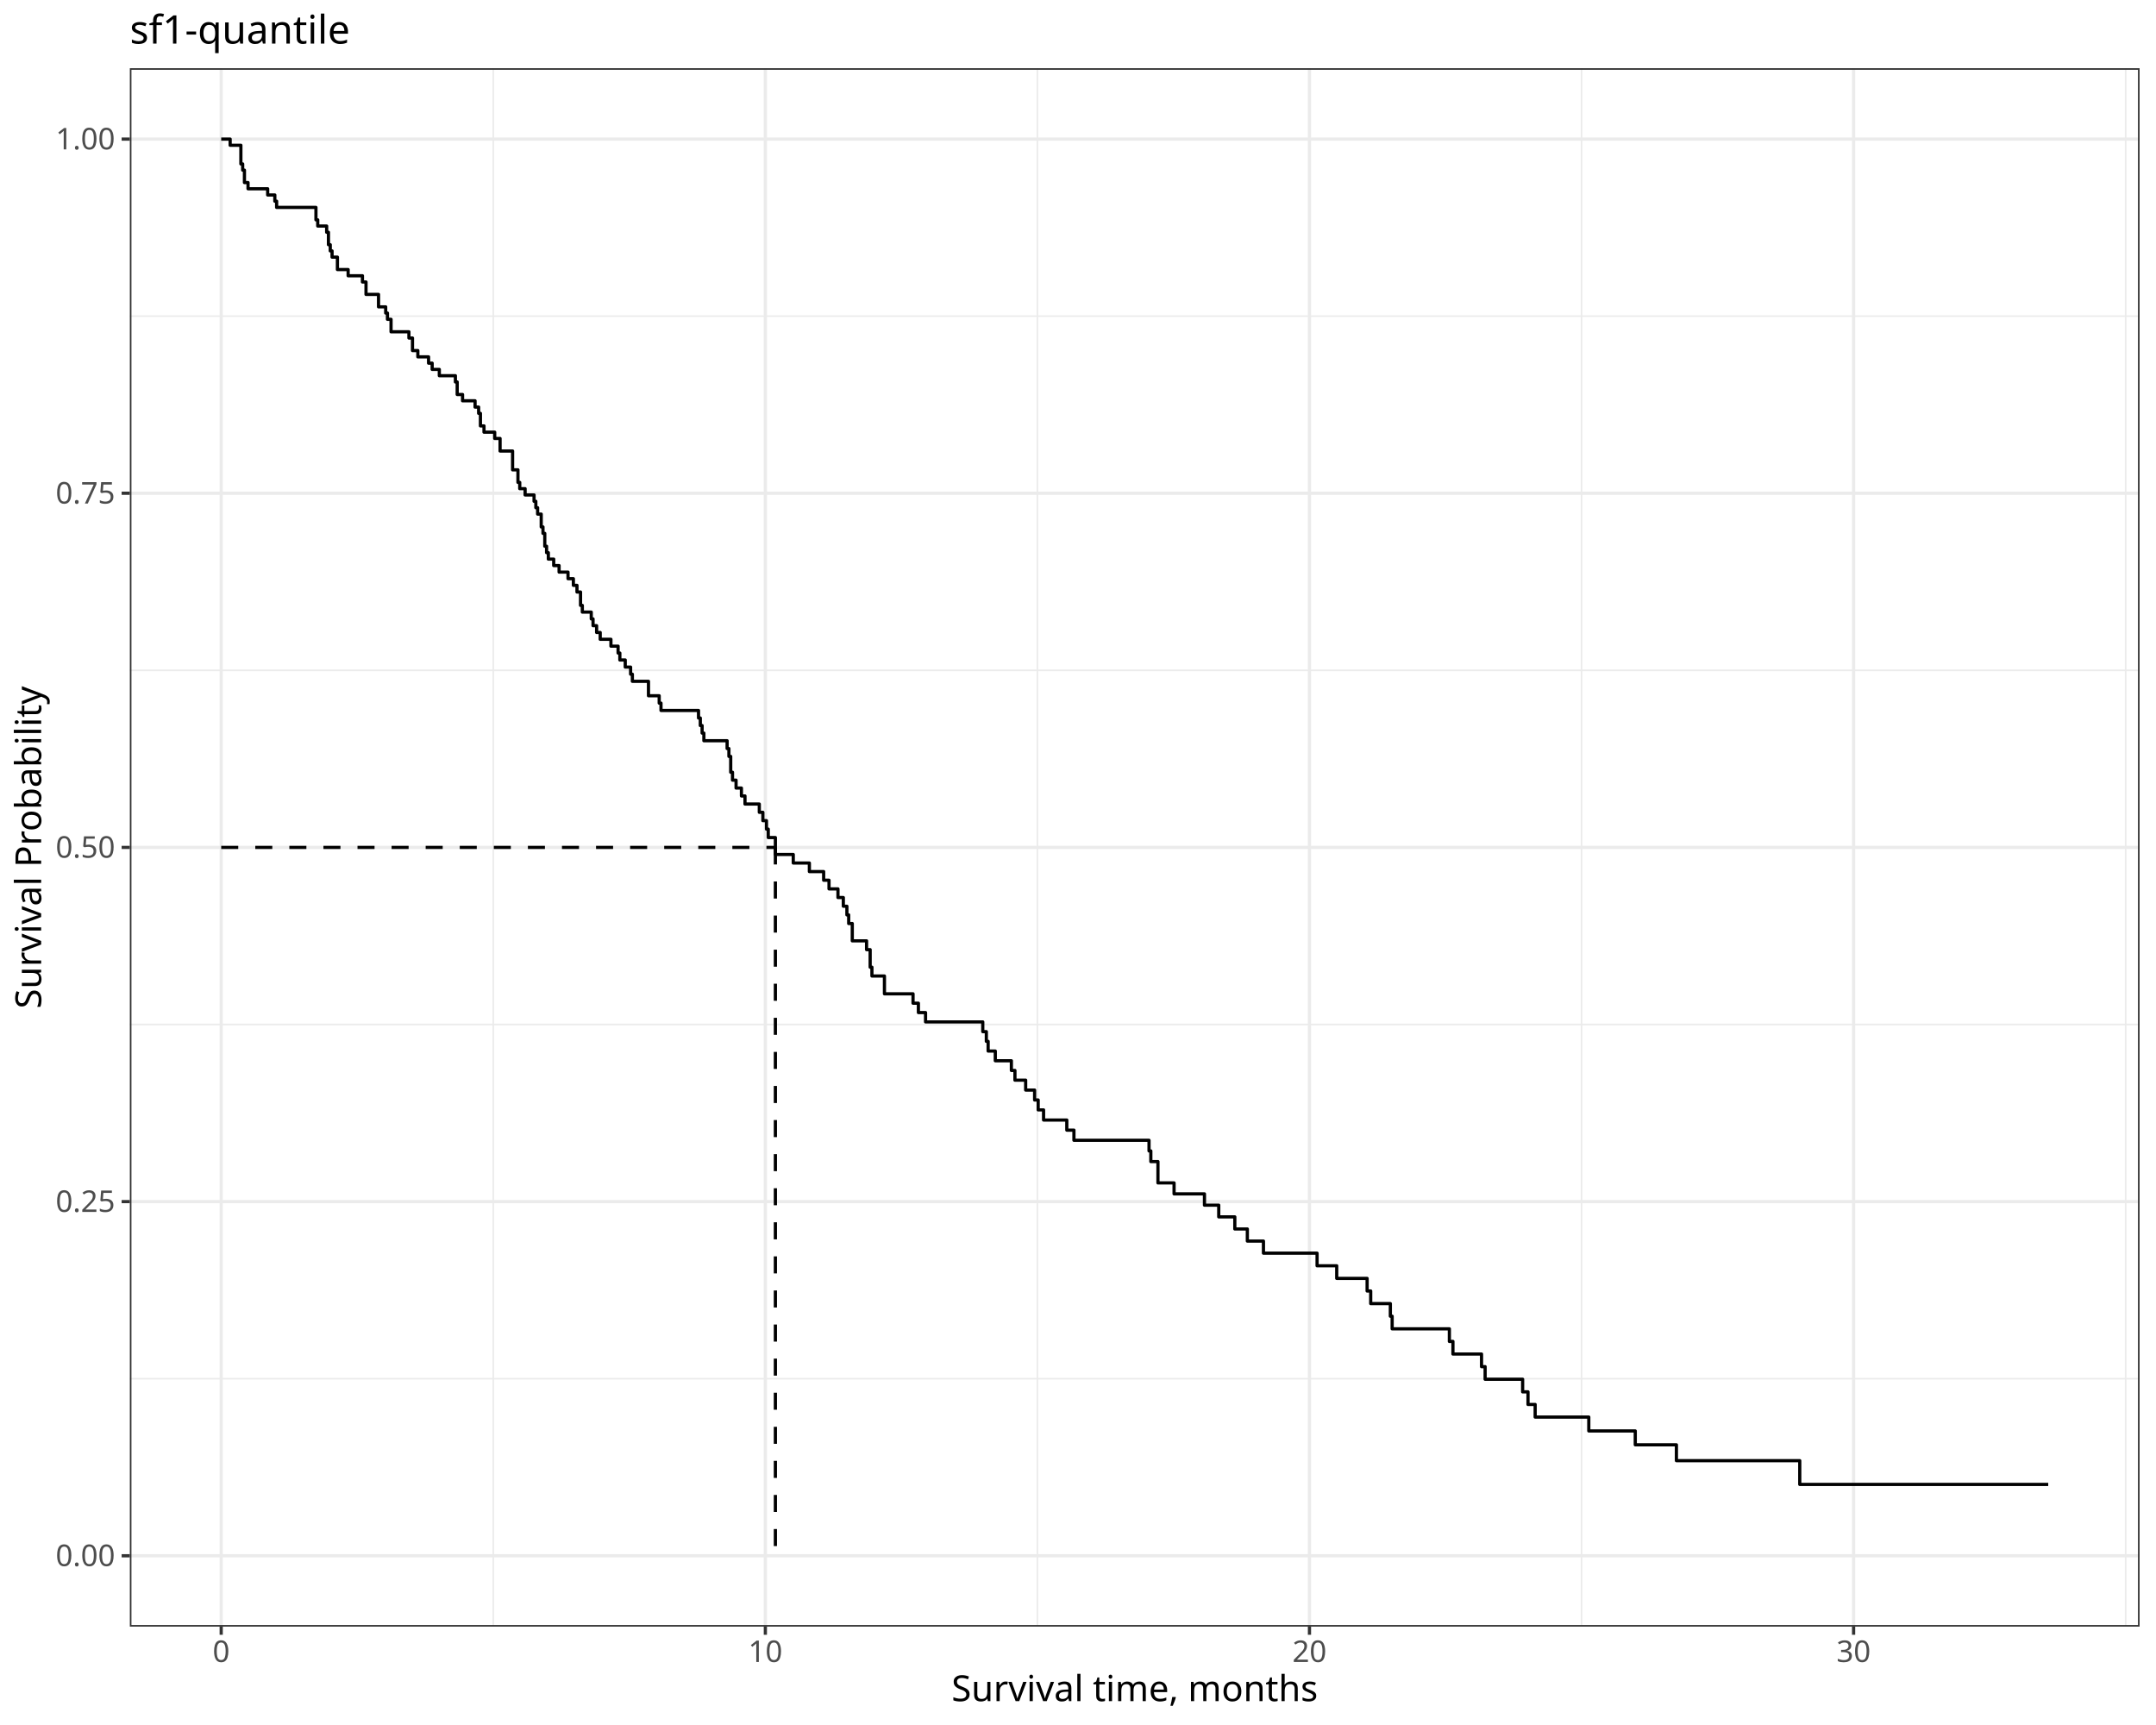
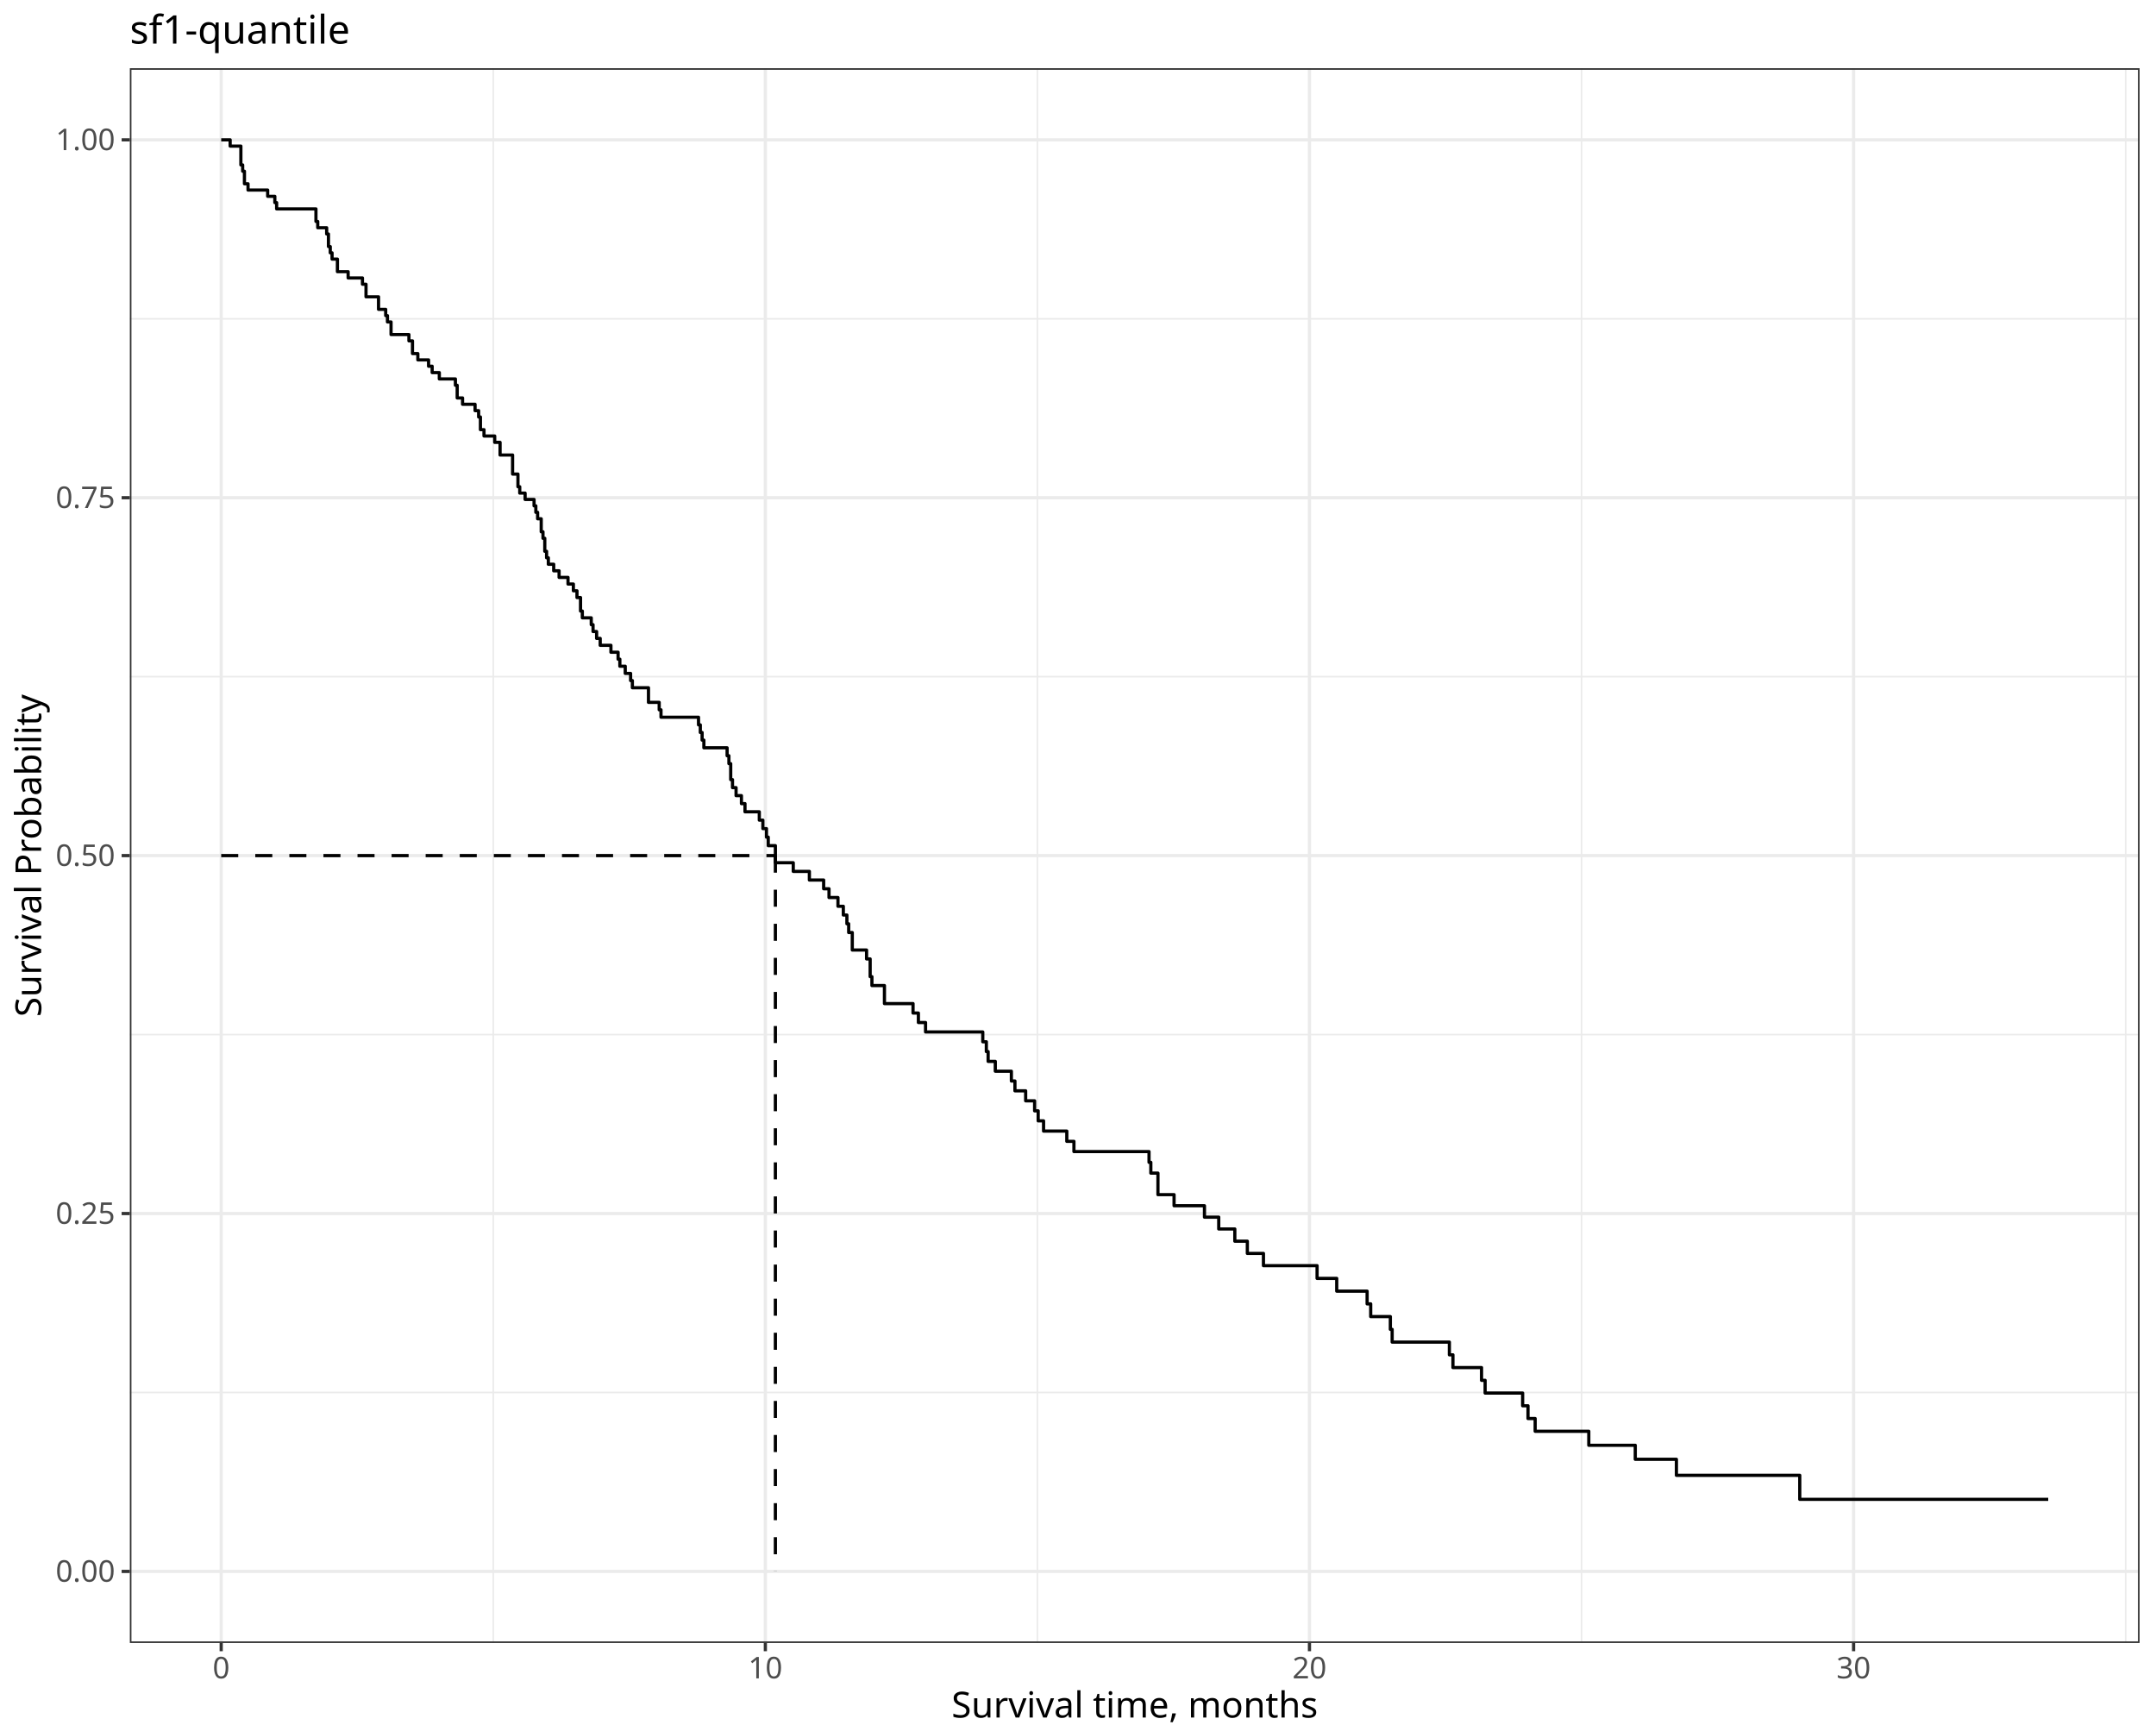
<svg xmlns="http://www.w3.org/2000/svg" class="svglite" data-engine-version="2.0" width="720.00pt" height="576.00pt" viewBox="0 0 720.00 576.00">
  <defs>
    <style type="text/css">
    .svglite line, .svglite polyline, .svglite polygon, .svglite path, .svglite rect, .svglite circle {
      fill: none;
      stroke: #000000;
      stroke-linecap: round;
      stroke-linejoin: round;
      stroke-miterlimit: 10.00;
    }
  </style>
  </defs>
  <rect width="100%" height="100%" style="stroke: none; fill: #FFFFFF;" />
  <defs>
    <clipPath id="cpMC4wMHw3MjAuMDB8MC4wMHw1NzYuMDA=">
      <rect x="0.00" y="0.00" width="720.00" height="576.00" />
    </clipPath>
  </defs>
  <g clip-path="url(#cpMC4wMHw3MjAuMDB8MC4wMHw1NzYuMDA=)">
    <rect x="0.00" y="0.00" width="720.00" height="576.00" style="stroke-width: 1.07; stroke: #FFFFFF; fill: #FFFFFF;" />
  </g>
  <defs>
-     <clipPath id="cpNDMuMzZ8NzE0LjUyfDIyLjc4fDU0My4xNA==">
-       <rect x="43.36" y="22.78" width="671.16" height="520.36" />
+     <clipPath id="cpNDMuMzZ8NzE0LjUyfDIyLjc4fDU0OC42Mg==">
+       <rect x="43.36" y="22.78" width="671.16" height="525.84" />
    </clipPath>
  </defs>
-   <g clip-path="url(#cpNDMuMzZ8NzE0LjUyfDIyLjc4fDU0My4xNA==)">
-     <rect x="43.36" y="22.78" width="671.16" height="520.36" style="stroke-width: 1.07; stroke: none; fill: #FFFFFF;" />
-     <polyline points="43.36,460.36 714.52,460.36 " style="stroke-width: 0.53; stroke: #EBEBEB; stroke-linecap: butt;" />
-     <polyline points="43.36,342.09 714.52,342.09 " style="stroke-width: 0.53; stroke: #EBEBEB; stroke-linecap: butt;" />
-     <polyline points="43.36,223.83 714.52,223.83 " style="stroke-width: 0.53; stroke: #EBEBEB; stroke-linecap: butt;" />
-     <polyline points="43.36,105.57 714.52,105.57 " style="stroke-width: 0.53; stroke: #EBEBEB; stroke-linecap: butt;" />
-     <polyline points="164.73,543.14 164.73,22.78 " style="stroke-width: 0.53; stroke: #EBEBEB; stroke-linecap: butt;" />
-     <polyline points="346.44,543.14 346.44,22.78 " style="stroke-width: 0.53; stroke: #EBEBEB; stroke-linecap: butt;" />
-     <polyline points="528.16,543.14 528.16,22.78 " style="stroke-width: 0.53; stroke: #EBEBEB; stroke-linecap: butt;" />
-     <polyline points="709.87,543.14 709.87,22.78 " style="stroke-width: 0.53; stroke: #EBEBEB; stroke-linecap: butt;" />
-     <polyline points="43.36,519.49 714.52,519.49 " style="stroke-width: 1.07; stroke: #EBEBEB; stroke-linecap: butt;" />
-     <polyline points="43.36,401.23 714.52,401.23 " style="stroke-width: 1.07; stroke: #EBEBEB; stroke-linecap: butt;" />
-     <polyline points="43.36,282.96 714.52,282.96 " style="stroke-width: 1.07; stroke: #EBEBEB; stroke-linecap: butt;" />
-     <polyline points="43.36,164.70 714.52,164.70 " style="stroke-width: 1.07; stroke: #EBEBEB; stroke-linecap: butt;" />
-     <polyline points="43.36,46.44 714.52,46.44 " style="stroke-width: 1.07; stroke: #EBEBEB; stroke-linecap: butt;" />
-     <polyline points="73.87,543.14 73.87,22.78 " style="stroke-width: 1.07; stroke: #EBEBEB; stroke-linecap: butt;" />
-     <polyline points="255.59,543.14 255.59,22.78 " style="stroke-width: 1.07; stroke: #EBEBEB; stroke-linecap: butt;" />
-     <polyline points="437.30,543.14 437.30,22.78 " style="stroke-width: 1.07; stroke: #EBEBEB; stroke-linecap: butt;" />
-     <polyline points="619.01,543.14 619.01,22.78 " style="stroke-width: 1.07; stroke: #EBEBEB; stroke-linecap: butt;" />
-     <polyline points="73.87,46.44 76.86,46.44 76.86,48.51 80.44,48.51 80.44,54.74 81.04,54.74 81.04,56.81 81.63,56.81 81.63,60.96 82.83,60.96 82.83,63.03 89.39,63.03 89.39,65.11 91.78,65.11 91.78,67.18 92.38,67.18 92.38,69.26 105.51,69.26 105.51,73.41 106.11,73.41 106.11,75.48 109.09,75.48 109.09,77.56 109.69,77.56 109.69,81.71 110.29,81.71 110.29,83.78 110.89,83.78 110.89,85.86 112.68,85.86 112.68,90.01 116.26,90.01 116.26,92.08 121.04,92.08 121.04,94.16 122.23,94.16 122.23,98.31 126.41,98.31 126.41,102.46 128.80,102.46 128.80,104.53 129.39,104.53 129.39,106.62 130.59,106.62 130.59,110.79 136.56,110.79 136.56,112.87 137.75,112.87 137.75,117.06 139.54,117.06 139.54,119.16 143.12,119.16 143.12,121.26 144.32,121.26 144.32,123.35 146.71,123.35 146.71,125.45 152.08,125.45 152.08,127.54 152.68,127.54 152.68,131.73 154.47,131.73 154.47,133.83 158.65,133.83 158.65,135.93 159.84,135.93 159.84,138.02 160.44,138.02 160.44,142.21 161.63,142.21 161.63,144.31 165.21,144.31 165.21,146.41 167.00,146.41 167.00,150.60 171.18,150.60 171.18,156.89 172.97,156.89 172.97,161.08 173.57,161.08 173.57,163.17 175.36,163.17 175.36,165.27 177.15,165.27 177.15,165.27 177.75,165.27 177.75,165.27 178.35,165.27 178.35,167.39 178.94,167.39 178.94,169.53 179.54,169.53 179.54,171.66 180.74,171.66 180.74,175.95 181.33,175.95 181.33,178.10 181.93,178.10 181.93,182.39 182.53,182.39 182.53,184.54 183.12,184.54 183.12,186.69 184.32,186.69 184.32,186.69 184.91,186.69 184.91,188.85 186.11,188.85 186.11,188.85 186.71,188.85 186.71,191.03 187.90,191.03 187.90,191.03 188.50,191.03 188.50,191.03 189.69,191.03 189.69,193.23 190.88,193.23 190.88,193.23 191.48,193.23 191.48,195.45 192.68,195.45 192.68,197.68 193.87,197.68 193.87,202.15 194.47,202.15 194.47,204.39 195.06,204.39 195.06,204.39 197.45,204.39 197.45,206.66 198.05,206.66 198.05,208.92 199.24,208.92 199.24,211.19 199.84,211.19 199.84,211.19 200.44,211.19 200.44,213.47 204.02,213.47 204.02,215.76 205.81,215.76 205.81,215.76 206.41,215.76 206.41,218.06 207.00,218.06 207.00,220.38 207.60,220.38 207.60,220.38 208.20,220.38 208.20,220.38 208.80,220.38 208.80,222.75 210.59,222.75 210.59,225.12 211.18,225.12 211.18,227.50 214.17,227.50 214.17,227.50 215.36,227.50 215.36,227.50 216.56,227.50 216.56,232.32 217.15,232.32 217.15,232.32 218.94,232.32 218.94,232.32 220.14,232.32 220.14,234.78 220.74,234.78 220.74,237.23 224.32,237.23 224.32,237.23 228.50,237.23 228.50,237.23 232.68,237.23 232.68,237.23 233.27,237.23 233.27,239.75 233.87,239.75 233.87,242.27 234.47,242.27 234.47,244.79 235.06,244.79 235.06,247.34 236.26,247.34 236.26,247.34 238.65,247.34 238.65,247.34 240.44,247.34 240.44,247.34 242.82,247.34 242.82,249.95 243.42,249.95 243.42,252.57 244.02,252.57 244.02,257.86 244.62,257.86 244.62,260.50 245.81,260.50 245.81,263.14 247.60,263.14 247.60,265.78 248.20,265.78 248.20,265.78 248.79,265.78 248.79,268.48 250.59,268.48 250.59,268.48 252.97,268.48 252.97,268.48 253.57,268.48 253.57,271.24 254.76,271.24 254.76,274.03 255.96,274.03 255.96,276.85 256.56,276.85 256.56,279.67 258.94,279.67 258.94,285.32 261.93,285.32 261.93,285.32 264.91,285.32 264.91,288.17 270.29,288.17 270.29,291.03 272.08,291.03 272.08,291.03 275.06,291.03 275.06,293.92 276.85,293.92 276.85,296.81 279.84,296.81 279.84,299.70 281.63,299.70 281.63,302.60 282.82,302.60 282.82,305.49 283.42,305.49 283.42,308.38 284.62,308.38 284.62,314.16 286.41,314.16 286.41,314.16 289.39,314.16 289.39,317.10 290.59,317.10 290.59,322.96 291.18,322.96 291.18,325.90 295.36,325.90 295.36,331.85 298.35,331.85 298.35,331.85 301.93,331.85 301.93,331.85 303.12,331.85 303.12,331.85 304.91,331.85 304.91,334.98 306.70,334.98 306.70,338.11 309.09,338.11 309.09,341.23 315.06,341.23 315.06,341.23 320.44,341.23 320.44,341.23 328.20,341.23 328.20,344.48 329.39,344.48 329.39,347.72 329.99,347.72 329.99,350.96 332.38,350.96 332.38,354.20 337.75,354.20 337.75,357.44 338.94,357.44 338.94,360.68 342.52,360.68 342.52,363.99 345.51,363.99 345.51,367.30 346.70,367.30 346.70,370.61 347.30,370.61 347.30,370.61 348.50,370.61 348.50,373.99 356.26,373.99 356.26,377.37 358.64,377.37 358.64,380.76 378.94,380.76 378.94,380.76 383.72,380.76 383.72,384.31 384.32,384.31 384.32,387.87 386.70,387.87 386.70,394.99 389.69,394.99 389.69,394.99 392.08,394.99 392.08,398.65 398.05,398.65 398.05,398.65 402.23,398.65 402.23,402.42 402.82,402.42 402.82,402.42 407.00,402.42 407.00,406.33 407.60,406.33 407.60,406.33 412.37,406.33 412.37,410.37 416.55,410.37 416.55,414.41 421.93,414.41 421.93,418.45 424.91,418.45 424.91,418.45 439.84,418.45 439.84,422.66 446.40,422.66 446.40,426.87 456.55,426.87 456.55,431.08 457.75,431.08 457.75,435.29 464.31,435.29 464.31,439.50 464.91,439.50 464.91,443.71 484.02,443.71 484.02,447.92 485.21,447.92 485.21,452.13 494.76,452.13 494.76,456.34 495.96,456.34 495.96,460.55 508.49,460.55 508.49,464.76 510.28,464.76 510.28,468.97 512.67,468.97 512.67,473.18 515.66,473.18 515.66,473.18 530.58,473.18 530.58,477.81 546.10,477.81 546.10,482.44 555.06,482.44 555.06,482.44 559.84,482.44 559.84,487.73 564.01,487.73 564.01,487.73 575.36,487.73 575.36,487.73 601.03,487.73 601.03,495.67 649.98,495.67 649.98,495.67 676.85,495.67 676.85,495.67 684.01,495.67 684.01,495.67 " style="stroke-width: 1.07; stroke-linecap: butt;" />
-     <line x1="258.94" y1="282.96" x2="258.94" y2="519.49" style="stroke-width: 1.07; stroke-dasharray: 5.69,5.69; stroke-linecap: butt;" />
-     <line x1="73.87" y1="282.96" x2="258.94" y2="282.96" style="stroke-width: 1.07; stroke-dasharray: 5.69,5.69; stroke-linecap: butt;" />
-     <rect x="43.36" y="22.78" width="671.16" height="520.36" style="stroke-width: 1.07; stroke: #333333;" />
+   <g clip-path="url(#cpNDMuMzZ8NzE0LjUyfDIyLjc4fDU0OC42Mg==)">
+     <rect x="43.36" y="22.78" width="671.16" height="525.84" style="stroke-width: 1.07; stroke: none; fill: #FFFFFF;" />
+     <polyline points="43.36,464.97 714.52,464.97 " style="stroke-width: 0.53; stroke: #EBEBEB; stroke-linecap: butt;" />
+     <polyline points="43.36,345.46 714.52,345.46 " style="stroke-width: 0.53; stroke: #EBEBEB; stroke-linecap: butt;" />
+     <polyline points="43.36,225.95 714.52,225.95 " style="stroke-width: 0.53; stroke: #EBEBEB; stroke-linecap: butt;" />
+     <polyline points="43.36,106.44 714.52,106.44 " style="stroke-width: 0.53; stroke: #EBEBEB; stroke-linecap: butt;" />
+     <polyline points="164.73,548.62 164.73,22.78 " style="stroke-width: 0.53; stroke: #EBEBEB; stroke-linecap: butt;" />
+     <polyline points="346.44,548.62 346.44,22.78 " style="stroke-width: 0.53; stroke: #EBEBEB; stroke-linecap: butt;" />
+     <polyline points="528.16,548.62 528.16,22.78 " style="stroke-width: 0.53; stroke: #EBEBEB; stroke-linecap: butt;" />
+     <polyline points="709.87,548.62 709.87,22.78 " style="stroke-width: 0.53; stroke: #EBEBEB; stroke-linecap: butt;" />
+     <polyline points="43.36,524.72 714.52,524.72 " style="stroke-width: 1.07; stroke: #EBEBEB; stroke-linecap: butt;" />
+     <polyline points="43.36,405.21 714.52,405.21 " style="stroke-width: 1.07; stroke: #EBEBEB; stroke-linecap: butt;" />
+     <polyline points="43.36,285.70 714.52,285.70 " style="stroke-width: 1.07; stroke: #EBEBEB; stroke-linecap: butt;" />
+     <polyline points="43.36,166.19 714.52,166.19 " style="stroke-width: 1.07; stroke: #EBEBEB; stroke-linecap: butt;" />
+     <polyline points="43.36,46.69 714.52,46.69 " style="stroke-width: 1.07; stroke: #EBEBEB; stroke-linecap: butt;" />
+     <polyline points="73.87,548.62 73.87,22.78 " style="stroke-width: 1.07; stroke: #EBEBEB; stroke-linecap: butt;" />
+     <polyline points="255.59,548.62 255.59,22.78 " style="stroke-width: 1.07; stroke: #EBEBEB; stroke-linecap: butt;" />
+     <polyline points="437.30,548.62 437.30,22.78 " style="stroke-width: 1.07; stroke: #EBEBEB; stroke-linecap: butt;" />
+     <polyline points="619.01,548.62 619.01,22.78 " style="stroke-width: 1.07; stroke: #EBEBEB; stroke-linecap: butt;" />
+     <polyline points="73.87,46.69 76.86,46.69 76.86,48.78 80.44,48.78 80.44,55.07 81.04,55.07 81.04,57.17 81.63,57.17 81.63,61.36 82.83,61.36 82.83,63.46 89.39,63.46 89.39,65.55 91.78,65.55 91.78,67.65 92.38,67.65 92.38,69.75 105.51,69.75 105.51,73.94 106.11,73.94 106.11,76.04 109.09,76.04 109.09,78.13 109.69,78.13 109.69,82.33 110.29,82.33 110.29,84.42 110.89,84.42 110.89,86.52 112.68,86.52 112.68,90.71 116.26,90.71 116.26,92.81 121.04,92.81 121.04,94.91 122.23,94.91 122.23,99.10 126.41,99.10 126.41,103.29 128.80,103.29 128.80,105.39 129.39,105.39 129.39,107.50 130.59,107.50 130.59,111.71 136.56,111.71 136.56,113.82 137.75,113.82 137.75,118.06 139.54,118.06 139.54,120.17 143.12,120.17 143.12,122.29 144.32,122.29 144.32,124.41 146.71,124.41 146.71,126.53 152.08,126.53 152.08,128.65 152.68,128.65 152.68,132.88 154.47,132.88 154.47,135.00 158.65,135.00 158.65,137.12 159.84,137.12 159.84,139.24 160.44,139.24 160.44,143.47 161.63,143.47 161.63,145.59 165.21,145.59 165.21,147.71 167.00,147.71 167.00,151.94 171.18,151.94 171.18,158.30 172.97,158.30 172.97,162.53 173.57,162.53 173.57,164.65 175.36,164.65 175.36,166.77 177.15,166.77 177.15,166.77 177.75,166.77 177.75,166.77 178.35,166.77 178.35,168.91 178.94,168.91 178.94,171.07 179.54,171.07 179.54,173.23 180.74,173.23 180.74,177.57 181.33,177.57 181.33,179.74 181.93,179.74 181.93,184.08 182.53,184.08 182.53,186.25 183.12,186.25 183.12,188.41 184.32,188.41 184.32,188.41 184.91,188.41 184.91,190.60 186.11,190.60 186.11,190.60 186.71,190.60 186.71,192.80 187.90,192.80 187.90,192.80 188.50,192.80 188.50,192.80 189.69,192.80 189.69,195.02 190.88,195.02 190.88,195.02 191.48,195.02 191.48,197.27 192.68,197.27 192.68,199.53 193.87,199.53 193.87,204.04 194.47,204.04 194.47,206.30 195.06,206.30 195.06,206.30 197.45,206.30 197.45,208.59 198.05,208.59 198.05,210.88 199.24,210.88 199.24,213.17 199.84,213.17 199.84,213.17 200.44,213.17 200.44,215.48 204.02,215.48 204.02,217.79 205.81,217.79 205.81,217.79 206.41,217.79 206.41,220.11 207.00,220.11 207.00,222.46 207.60,222.46 207.60,222.46 208.20,222.46 208.20,222.46 208.80,222.46 208.80,224.86 210.59,224.86 210.59,227.25 211.18,227.25 211.18,229.65 214.17,229.65 214.17,229.65 215.36,229.65 215.36,229.65 216.56,229.65 216.56,234.53 217.15,234.53 217.15,234.53 218.94,234.53 218.94,234.53 220.14,234.53 220.14,237.01 220.74,237.01 220.74,239.49 224.32,239.49 224.32,239.49 228.50,239.49 228.50,239.49 232.68,239.49 232.68,239.49 233.27,239.49 233.27,242.04 233.87,242.04 233.87,244.58 234.47,244.58 234.47,247.13 235.06,247.13 235.06,249.70 236.26,249.70 236.26,249.70 238.65,249.70 238.65,249.70 240.44,249.70 240.44,249.70 242.82,249.70 242.82,252.35 243.42,252.35 243.42,254.99 244.02,254.99 244.02,260.33 244.62,260.33 244.62,263.00 245.81,263.00 245.81,265.67 247.60,265.67 247.60,268.34 248.20,268.34 248.20,268.34 248.79,268.34 248.79,271.07 250.59,271.07 250.59,271.07 252.97,271.07 252.97,271.07 253.57,271.07 253.57,273.86 254.76,273.86 254.76,276.68 255.96,276.68 255.96,279.53 256.56,279.53 256.56,282.38 258.94,282.38 258.94,288.08 261.93,288.08 261.93,288.08 264.91,288.08 264.91,290.97 270.29,290.97 270.29,293.85 272.08,293.85 272.08,293.85 275.06,293.85 275.06,296.77 276.85,296.77 276.85,299.70 279.84,299.70 279.84,302.62 281.63,302.62 281.63,305.54 282.82,305.54 282.82,308.46 283.42,308.46 283.42,311.39 284.62,311.39 284.62,317.23 286.41,317.23 286.41,317.23 289.39,317.23 289.39,320.20 290.59,320.20 290.59,326.12 291.18,326.12 291.18,329.09 295.36,329.09 295.36,335.11 298.35,335.11 298.35,335.11 301.93,335.11 301.93,335.11 303.12,335.11 303.12,335.11 304.91,335.11 304.91,338.27 306.70,338.27 306.70,341.43 309.09,341.43 309.09,344.59 315.06,344.59 315.06,344.59 320.44,344.59 320.44,344.59 328.20,344.59 328.20,347.86 329.39,347.86 329.39,351.14 329.99,351.14 329.99,354.41 332.38,354.41 332.38,357.69 337.75,357.69 337.75,360.96 338.94,360.96 338.94,364.24 342.52,364.24 342.52,367.58 345.51,367.58 345.51,370.93 346.70,370.93 346.70,374.27 347.30,374.27 347.30,374.27 348.50,374.27 348.50,377.69 356.26,377.69 356.26,381.11 358.64,381.11 358.64,384.53 378.94,384.53 378.94,384.53 383.72,384.53 383.72,388.12 384.32,388.12 384.32,391.72 386.70,391.72 386.70,398.91 389.69,398.91 389.69,398.91 392.08,398.91 392.08,402.61 398.05,402.61 398.05,402.61 402.23,402.61 402.23,406.42 402.82,406.42 402.82,406.42 407.00,406.42 407.00,410.37 407.60,410.37 407.60,410.37 412.37,410.37 412.37,414.45 416.55,414.45 416.55,418.53 421.93,418.53 421.93,422.62 424.91,422.62 424.91,422.62 439.84,422.62 439.84,426.87 446.40,426.87 446.40,431.13 456.55,431.13 456.55,435.38 457.75,435.38 457.75,439.63 464.31,439.63 464.31,443.89 464.91,443.89 464.91,448.14 484.02,448.14 484.02,452.40 485.21,452.40 485.21,456.65 494.76,456.65 494.76,460.91 495.96,460.91 495.96,465.16 508.49,465.16 508.49,469.41 510.28,469.41 510.28,473.67 512.67,473.67 512.67,477.92 515.66,477.92 515.66,477.92 530.58,477.92 530.58,482.60 546.10,482.60 546.10,487.28 555.06,487.28 555.06,487.28 559.84,487.28 559.84,492.63 564.01,492.63 564.01,492.63 575.36,492.63 575.36,492.63 601.03,492.63 601.03,500.65 649.98,500.65 649.98,500.65 676.85,500.65 676.85,500.65 684.01,500.65 684.01,500.65 " style="stroke-width: 1.07; stroke-linecap: butt;" />
+     <line x1="258.94" y1="285.70" x2="258.94" y2="524.72" style="stroke-width: 1.07; stroke-dasharray: 5.69,5.69; stroke-linecap: butt;" />
+     <line x1="73.87" y1="285.70" x2="258.94" y2="285.70" style="stroke-width: 1.07; stroke-dasharray: 5.69,5.69; stroke-linecap: butt;" />
+     <rect x="43.36" y="22.78" width="671.16" height="525.84" style="stroke-width: 1.07; stroke: #333333;" />
  </g>
  <g clip-path="url(#cpMC4wMHw3MjAuMDB8MC4wMHw1NzYuMDA=)">
-     <text x="38.43" y="522.93" text-anchor="end" style="font-size: 10.00px; fill: #4D4D4D; font-family: sans;" textLength="19.46px" lengthAdjust="spacingAndGlyphs">0.00</text>
-     <text x="38.43" y="404.67" text-anchor="end" style="font-size: 10.00px; fill: #4D4D4D; font-family: sans;" textLength="19.46px" lengthAdjust="spacingAndGlyphs">0.25</text>
-     <text x="38.43" y="286.40" text-anchor="end" style="font-size: 10.00px; fill: #4D4D4D; font-family: sans;" textLength="19.46px" lengthAdjust="spacingAndGlyphs">0.50</text>
-     <text x="38.43" y="168.14" text-anchor="end" style="font-size: 10.00px; fill: #4D4D4D; font-family: sans;" textLength="19.46px" lengthAdjust="spacingAndGlyphs">0.75</text>
-     <text x="38.43" y="49.88" text-anchor="end" style="font-size: 10.00px; fill: #4D4D4D; font-family: sans;" textLength="19.46px" lengthAdjust="spacingAndGlyphs">1.00</text>
-     <polyline points="40.62,519.49 43.36,519.49 " style="stroke-width: 1.07; stroke: #333333; stroke-linecap: butt;" />
-     <polyline points="40.62,401.23 43.36,401.23 " style="stroke-width: 1.07; stroke: #333333; stroke-linecap: butt;" />
-     <polyline points="40.62,282.96 43.36,282.96 " style="stroke-width: 1.07; stroke: #333333; stroke-linecap: butt;" />
-     <polyline points="40.62,164.70 43.36,164.70 " style="stroke-width: 1.07; stroke: #333333; stroke-linecap: butt;" />
-     <polyline points="40.62,46.44 43.36,46.44 " style="stroke-width: 1.07; stroke: #333333; stroke-linecap: butt;" />
-     <polyline points="73.87,545.88 73.87,543.14 " style="stroke-width: 1.07; stroke: #333333; stroke-linecap: butt;" />
-     <polyline points="255.59,545.88 255.59,543.14 " style="stroke-width: 1.07; stroke: #333333; stroke-linecap: butt;" />
-     <polyline points="437.30,545.88 437.30,543.14 " style="stroke-width: 1.07; stroke: #333333; stroke-linecap: butt;" />
-     <polyline points="619.01,545.88 619.01,543.14 " style="stroke-width: 1.07; stroke: #333333; stroke-linecap: butt;" />
-     <text x="73.87" y="554.96" text-anchor="middle" style="font-size: 10.00px; fill: #4D4D4D; font-family: sans;" textLength="5.56px" lengthAdjust="spacingAndGlyphs">0</text>
-     <text x="255.59" y="554.96" text-anchor="middle" style="font-size: 10.00px; fill: #4D4D4D; font-family: sans;" textLength="11.12px" lengthAdjust="spacingAndGlyphs">10</text>
-     <text x="437.30" y="554.96" text-anchor="middle" style="font-size: 10.00px; fill: #4D4D4D; font-family: sans;" textLength="11.12px" lengthAdjust="spacingAndGlyphs">20</text>
-     <text x="619.01" y="554.96" text-anchor="middle" style="font-size: 10.00px; fill: #4D4D4D; font-family: sans;" textLength="11.12px" lengthAdjust="spacingAndGlyphs">30</text>
-     <text x="378.94" y="568.03" text-anchor="middle" style="font-size: 12.00px; font-family: sans;" textLength="114.72px" lengthAdjust="spacingAndGlyphs">Survival time, months</text>
-     <text transform="translate(13.74,282.96) rotate(-90)" text-anchor="middle" style="font-size: 12.00px; font-family: sans;" textLength="102.05px" lengthAdjust="spacingAndGlyphs">Survival Probability</text>
+     <text x="38.43" y="528.16" text-anchor="end" style="font-size: 10.00px; fill: #4D4D4D; font-family: sans;" textLength="19.46px" lengthAdjust="spacingAndGlyphs">0.00</text>
+     <text x="38.43" y="408.65" text-anchor="end" style="font-size: 10.00px; fill: #4D4D4D; font-family: sans;" textLength="19.46px" lengthAdjust="spacingAndGlyphs">0.25</text>
+     <text x="38.43" y="289.14" text-anchor="end" style="font-size: 10.00px; fill: #4D4D4D; font-family: sans;" textLength="19.46px" lengthAdjust="spacingAndGlyphs">0.50</text>
+     <text x="38.43" y="169.63" text-anchor="end" style="font-size: 10.00px; fill: #4D4D4D; font-family: sans;" textLength="19.46px" lengthAdjust="spacingAndGlyphs">0.75</text>
+     <text x="38.43" y="50.13" text-anchor="end" style="font-size: 10.00px; fill: #4D4D4D; font-family: sans;" textLength="19.46px" lengthAdjust="spacingAndGlyphs">1.00</text>
+     <polyline points="40.62,524.72 43.36,524.72 " style="stroke-width: 1.07; stroke: #333333; stroke-linecap: butt;" />
+     <polyline points="40.62,405.21 43.36,405.21 " style="stroke-width: 1.07; stroke: #333333; stroke-linecap: butt;" />
+     <polyline points="40.62,285.70 43.36,285.70 " style="stroke-width: 1.07; stroke: #333333; stroke-linecap: butt;" />
+     <polyline points="40.62,166.19 43.36,166.19 " style="stroke-width: 1.07; stroke: #333333; stroke-linecap: butt;" />
+     <polyline points="40.62,46.69 43.36,46.69 " style="stroke-width: 1.07; stroke: #333333; stroke-linecap: butt;" />
+     <polyline points="73.87,551.36 73.87,548.62 " style="stroke-width: 1.07; stroke: #333333; stroke-linecap: butt;" />
+     <polyline points="255.59,551.36 255.59,548.62 " style="stroke-width: 1.07; stroke: #333333; stroke-linecap: butt;" />
+     <polyline points="437.30,551.36 437.30,548.62 " style="stroke-width: 1.07; stroke: #333333; stroke-linecap: butt;" />
+     <polyline points="619.01,551.36 619.01,548.62 " style="stroke-width: 1.07; stroke: #333333; stroke-linecap: butt;" />
+     <text x="73.87" y="560.43" text-anchor="middle" style="font-size: 10.00px; fill: #4D4D4D; font-family: sans;" textLength="5.56px" lengthAdjust="spacingAndGlyphs">0</text>
+     <text x="255.59" y="560.43" text-anchor="middle" style="font-size: 10.00px; fill: #4D4D4D; font-family: sans;" textLength="11.12px" lengthAdjust="spacingAndGlyphs">10</text>
+     <text x="437.30" y="560.43" text-anchor="middle" style="font-size: 10.00px; fill: #4D4D4D; font-family: sans;" textLength="11.12px" lengthAdjust="spacingAndGlyphs">20</text>
+     <text x="619.01" y="560.43" text-anchor="middle" style="font-size: 10.00px; fill: #4D4D4D; font-family: sans;" textLength="11.12px" lengthAdjust="spacingAndGlyphs">30</text>
+     <text x="378.94" y="573.51" text-anchor="middle" style="font-size: 12.00px; font-family: sans;" textLength="114.72px" lengthAdjust="spacingAndGlyphs">Survival time, months</text>
+     <text transform="translate(13.74,285.70) rotate(-90)" text-anchor="middle" style="font-size: 12.00px; font-family: sans;" textLength="102.05px" lengthAdjust="spacingAndGlyphs">Survival Probability</text>
    <text x="43.36" y="14.56" style="font-size: 13.20px; font-family: sans;" textLength="68.25px" lengthAdjust="spacingAndGlyphs">sf1-quantile</text>
  </g>
</svg>
